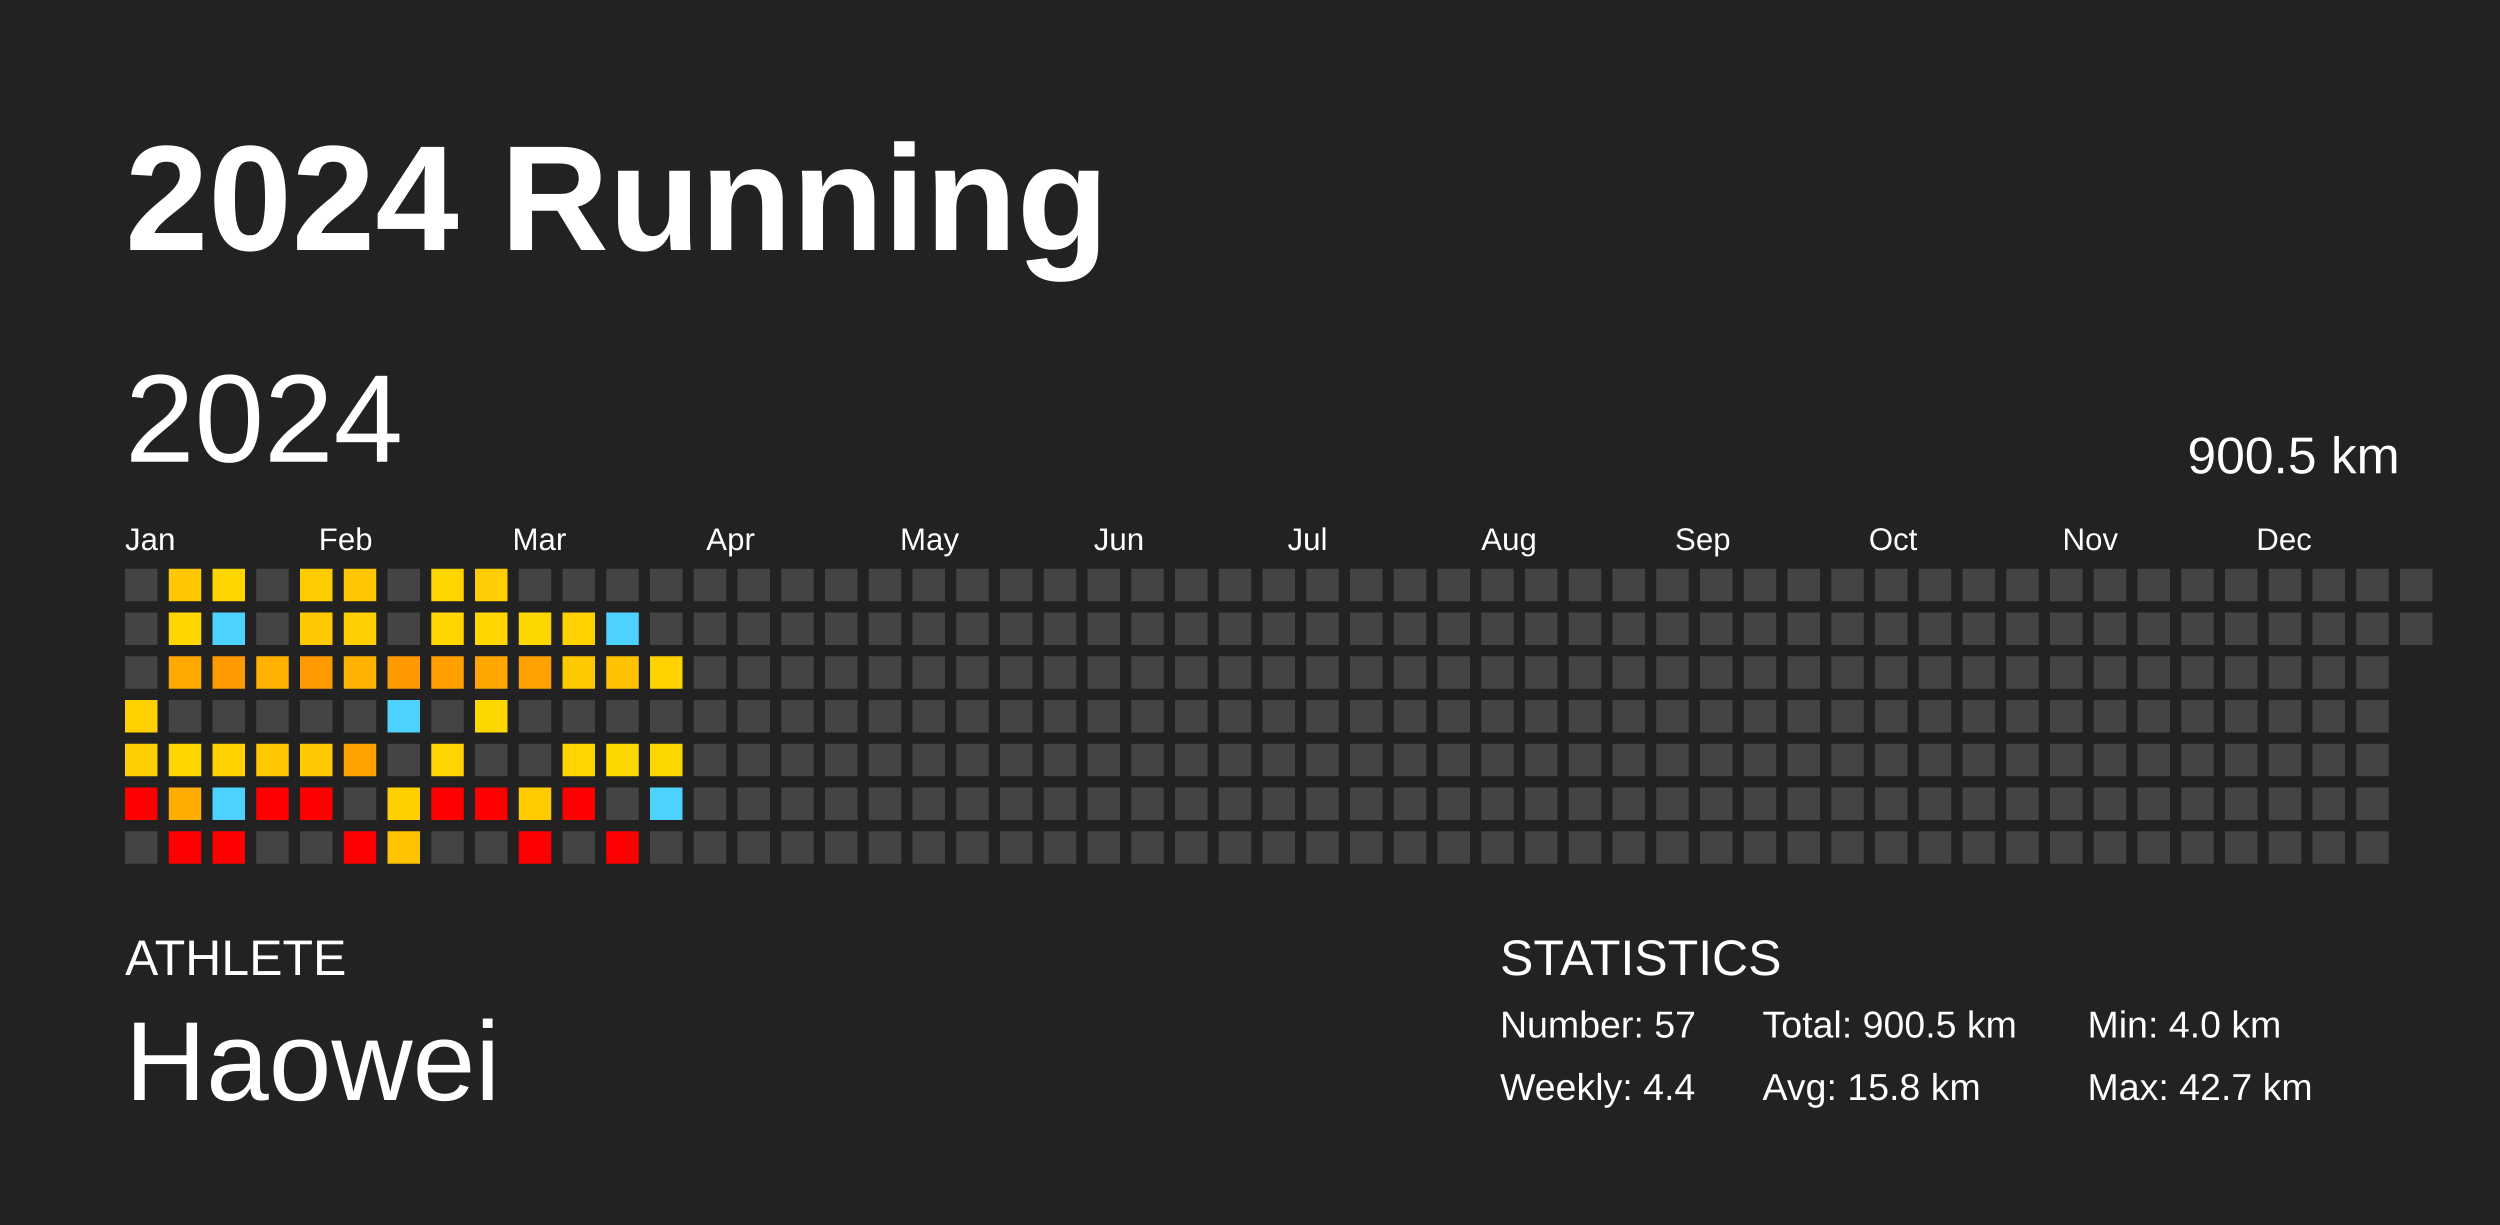
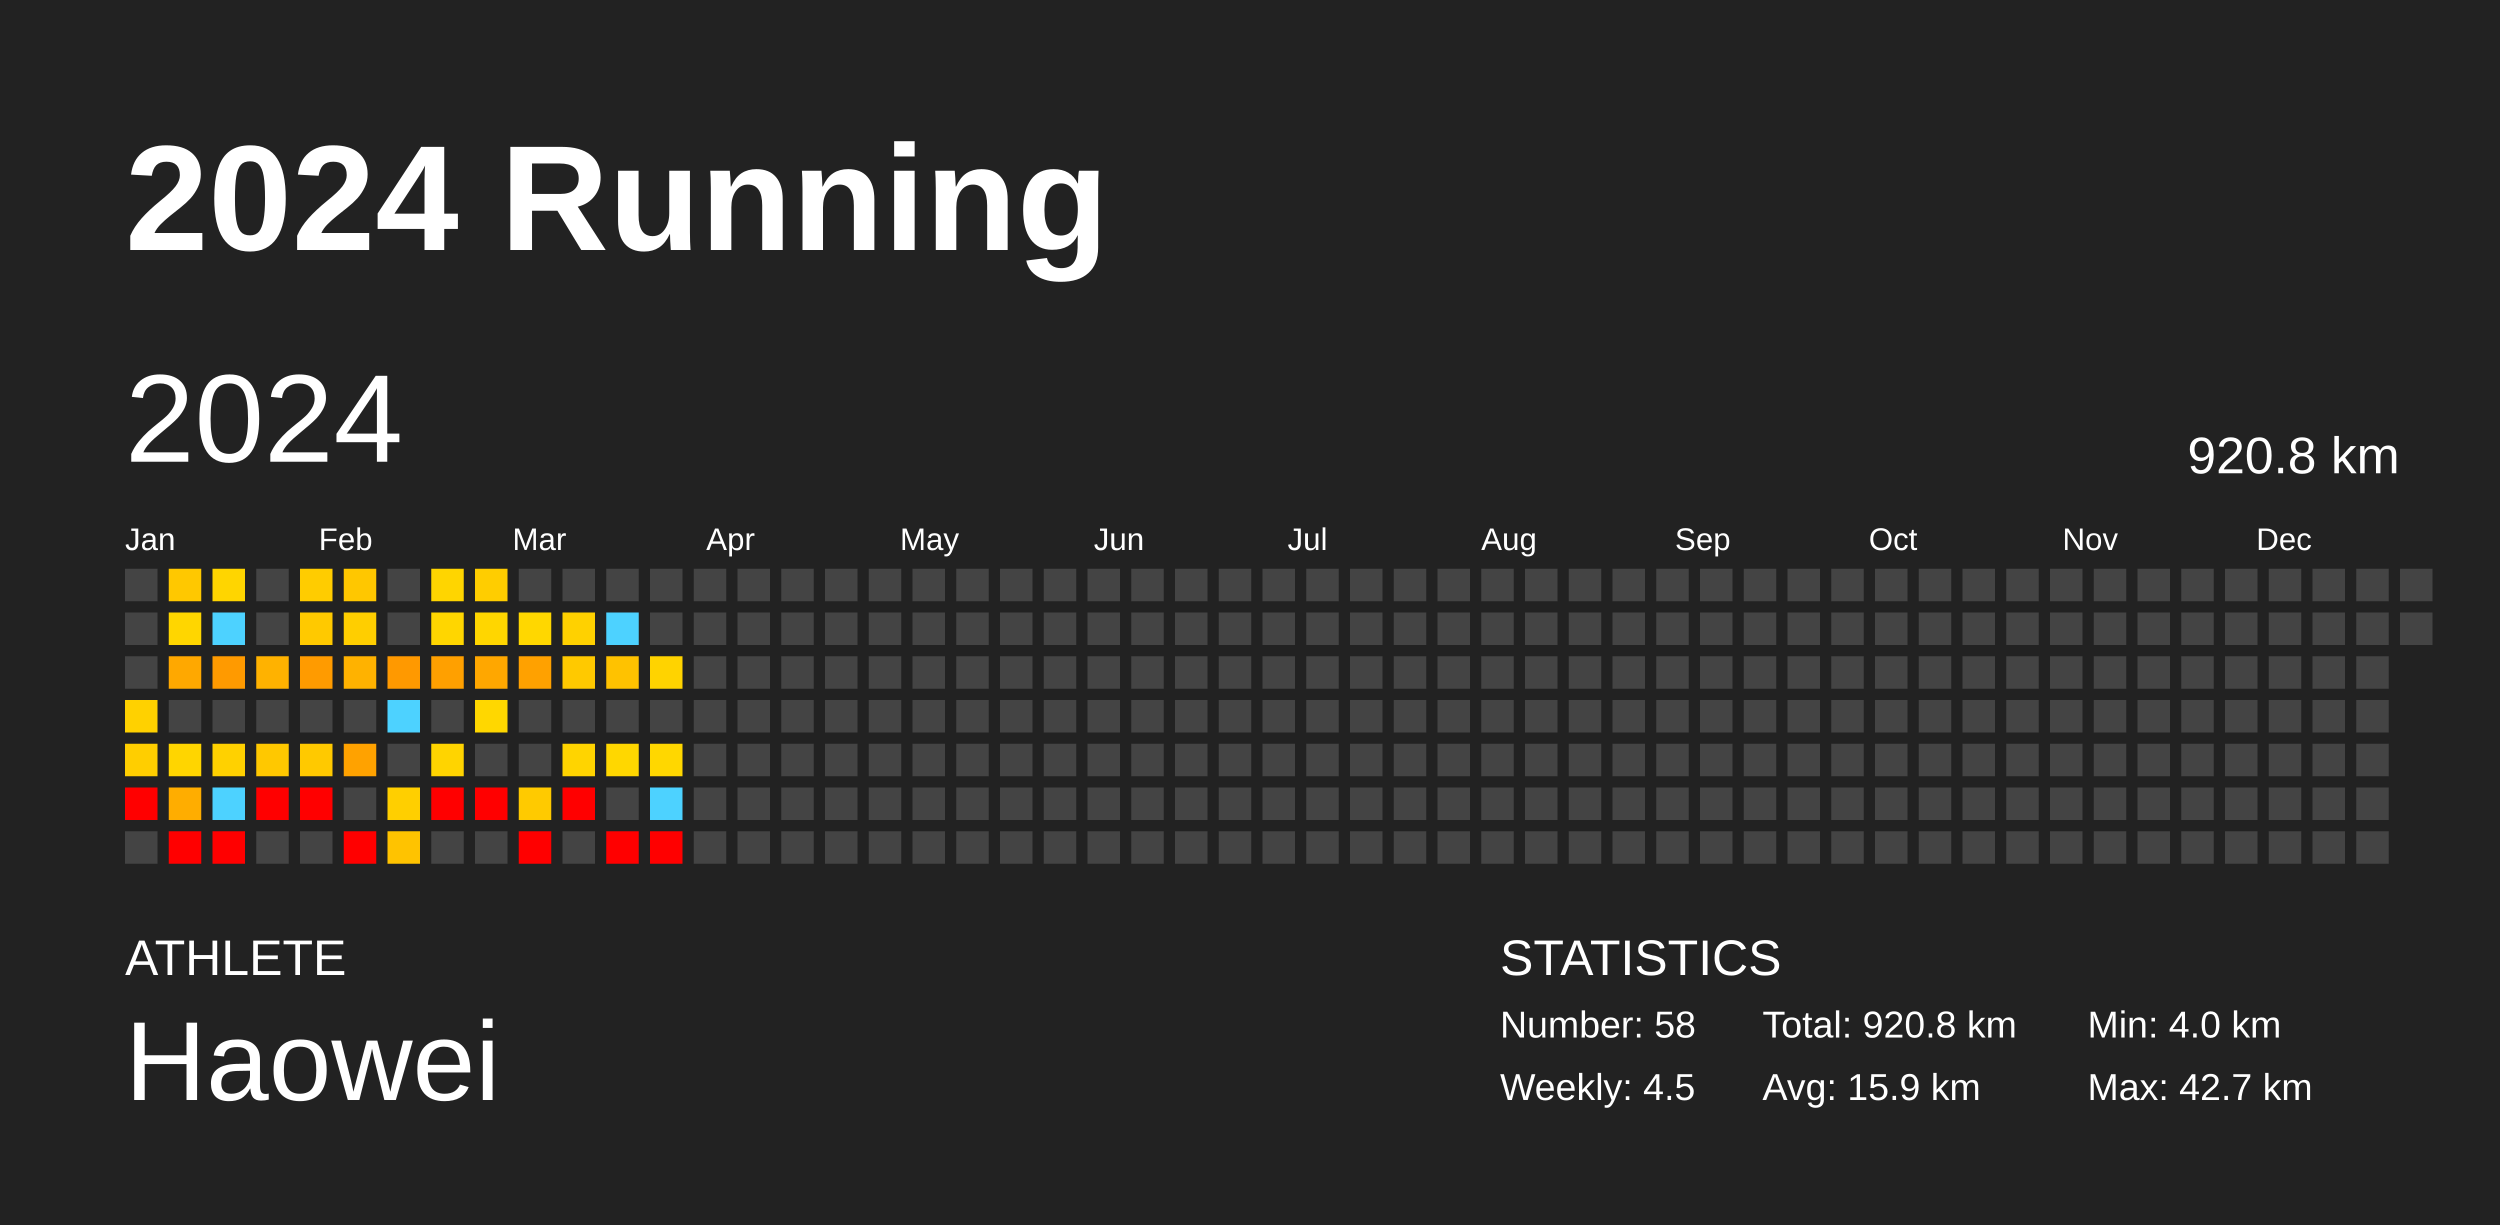
<svg xmlns="http://www.w3.org/2000/svg" baseProfile="full" height="98mm" version="1.1" viewBox="0,0,200,98" width="200mm">
  <defs />
  <rect fill="#222222" height="98" width="200" x="0" y="0" />
  <text fill="#FFFFFF" style="font-size:12px; font-family:Arial; font-weight:bold;" x="10" y="20">2024 Running</text>
  <text fill="#FFFFFF" style="font-size:4px; font-family:Arial" x="10" y="78">ATHLETE</text>
  <text fill="#FFFFFF" style="font-size:9px; font-family:Arial" x="10" y="88">Haowei</text>
  <text fill="#FFFFFF" style="font-size:4px; font-family:Arial" x="120" y="78">STATISTICS</text>
-   <text fill="#FFFFFF" style="font-size:3px; font-family:Arial" x="120" y="83">Number: 57</text>
-   <text fill="#FFFFFF" style="font-size:3px; font-family:Arial" x="120" y="88">Weekly: 4.4</text>
-   <text fill="#FFFFFF" style="font-size:3px; font-family:Arial" x="141" y="83">Total: 900.5 km</text>
-   <text fill="#FFFFFF" style="font-size:3px; font-family:Arial" x="141" y="88">Avg: 15.8 km</text>
+   <text fill="#FFFFFF" style="font-size:3px; font-family:Arial" x="120" y="83">Number: 58</text>
+   <text fill="#FFFFFF" style="font-size:3px; font-family:Arial" x="120" y="88">Weekly: 4.5</text>
+   <text fill="#FFFFFF" style="font-size:3px; font-family:Arial" x="141" y="83">Total: 920.8 km</text>
+   <text fill="#FFFFFF" style="font-size:3px; font-family:Arial" x="141" y="88">Avg: 15.9 km</text>
  <text fill="#FFFFFF" style="font-size:3px; font-family:Arial" x="167" y="83">Min: 4.0 km</text>
  <text fill="#FFFFFF" style="font-size:3px; font-family:Arial" x="167" y="88">Max: 42.7 km</text>
  <text dominant-baseline="hanging" fill="#FFFFFF" style="font-size:10.0px; font-family:Arial;" x="10" y="30">2024</text>
-   <text dominant-baseline="hanging" fill="#FFFFFF" style="font-size:4.125px; font-family:Arial;" x="175" y="35">900.5 km</text>
+   <text dominant-baseline="hanging" fill="#FFFFFF" style="font-size:4.125px; font-family:Arial;" x="175" y="35">920.8 km</text>
  <text fill="#FFFFFF" style="font-size:2.5px; font-family:Arial" x="10.0" y="44">Jan</text>
  <text fill="#FFFFFF" style="font-size:2.5px; font-family:Arial" x="25.5" y="44">Feb</text>
  <text fill="#FFFFFF" style="font-size:2.5px; font-family:Arial" x="41.0" y="44">Mar</text>
  <text fill="#FFFFFF" style="font-size:2.5px; font-family:Arial" x="56.5" y="44">Apr</text>
  <text fill="#FFFFFF" style="font-size:2.5px; font-family:Arial" x="72.0" y="44">May</text>
  <text fill="#FFFFFF" style="font-size:2.5px; font-family:Arial" x="87.5" y="44">Jun</text>
  <text fill="#FFFFFF" style="font-size:2.5px; font-family:Arial" x="103.0" y="44">Jul</text>
  <text fill="#FFFFFF" style="font-size:2.5px; font-family:Arial" x="118.5" y="44">Aug</text>
  <text fill="#FFFFFF" style="font-size:2.5px; font-family:Arial" x="134.0" y="44">Sep</text>
  <text fill="#FFFFFF" style="font-size:2.5px; font-family:Arial" x="149.5" y="44">Oct</text>
  <text fill="#FFFFFF" style="font-size:2.5px; font-family:Arial" x="165.0" y="44">Nov</text>
  <text fill="#FFFFFF" style="font-size:2.5px; font-family:Arial" x="180.5" y="44">Dec</text>
  <rect fill="#444444" height="2.6" width="2.6" x="10.0" y="45.5" />
  <rect fill="#444444" height="2.6" width="2.6" x="10.0" y="49.0" />
  <rect fill="#444444" height="2.6" width="2.6" x="10.0" y="52.5" />
  <rect fill="#ffd100" height="2.6" width="2.6" x="10.0" y="56.0" />
  <rect fill="#ffce00" height="2.6" width="2.6" x="10.0" y="59.5" />
  <rect fill="red" height="2.6" width="2.6" x="10.0" y="63.0" />
  <rect fill="#444444" height="2.6" width="2.6" x="10.0" y="66.5" />
  <rect fill="#ffc800" height="2.6" width="2.6" x="13.5" y="45.5" />
  <rect fill="#ffd600" height="2.6" width="2.6" x="13.5" y="49.0" />
  <rect fill="#ffa800" height="2.6" width="2.6" x="13.5" y="52.5" />
  <rect fill="#444444" height="2.6" width="2.6" x="13.5" y="56.0" />
  <rect fill="#ffd500" height="2.6" width="2.6" x="13.5" y="59.5" />
  <rect fill="#ffad00" height="2.6" width="2.6" x="13.5" y="63.0" />
  <rect fill="red" height="2.6" width="2.6" x="13.5" y="66.5" />
  <rect fill="#ffd500" height="2.6" width="2.6" x="17.0" y="45.5" />
  <rect fill="#4dd2ff" height="2.6" width="2.6" x="17.0" y="49.0" />
  <rect fill="#ff9a00" height="2.6" width="2.6" x="17.0" y="52.5" />
  <rect fill="#444444" height="2.6" width="2.6" x="17.0" y="56.0" />
  <rect fill="#ffd100" height="2.6" width="2.6" x="17.0" y="59.5" />
  <rect fill="#4dd2ff" height="2.6" width="2.6" x="17.0" y="63.0" />
  <rect fill="red" height="2.6" width="2.6" x="17.0" y="66.5" />
  <rect fill="#444444" height="2.6" width="2.6" x="20.5" y="45.5" />
  <rect fill="#444444" height="2.6" width="2.6" x="20.5" y="49.0" />
  <rect fill="#ffb200" height="2.6" width="2.6" x="20.5" y="52.5" />
  <rect fill="#444444" height="2.6" width="2.6" x="20.5" y="56.0" />
  <rect fill="#ffc800" height="2.6" width="2.6" x="20.5" y="59.5" />
  <rect fill="red" height="2.6" width="2.6" x="20.5" y="63.0" />
  <rect fill="#444444" height="2.6" width="2.6" x="20.5" y="66.5" />
  <rect fill="#ffcc00" height="2.6" width="2.6" x="24.0" y="45.5" />
  <rect fill="#ffc900" height="2.6" width="2.6" x="24.0" y="49.0" />
  <rect fill="#ff9b00" height="2.6" width="2.6" x="24.0" y="52.5" />
  <rect fill="#444444" height="2.6" width="2.6" x="24.0" y="56.0" />
  <rect fill="#ffc900" height="2.6" width="2.6" x="24.0" y="59.5" />
  <rect fill="red" height="2.6" width="2.6" x="24.0" y="63.0" />
  <rect fill="#444444" height="2.6" width="2.6" x="24.0" y="66.5" />
  <rect fill="#ffc700" height="2.6" width="2.6" x="27.5" y="45.5" />
  <rect fill="#ffce00" height="2.6" width="2.6" x="27.5" y="49.0" />
  <rect fill="#ffb200" height="2.6" width="2.6" x="27.5" y="52.5" />
  <rect fill="#444444" height="2.6" width="2.6" x="27.5" y="56.0" />
  <rect fill="#ffa200" height="2.6" width="2.6" x="27.5" y="59.5" />
  <rect fill="#444444" height="2.6" width="2.6" x="27.5" y="63.0" />
  <rect fill="red" height="2.6" width="2.6" x="27.5" y="66.5" />
  <rect fill="#444444" height="2.6" width="2.6" x="31.0" y="45.5" />
  <rect fill="#444444" height="2.6" width="2.6" x="31.0" y="49.0" />
  <rect fill="#ff9900" height="2.6" width="2.6" x="31.0" y="52.5" />
  <rect fill="#4dd2ff" height="2.6" width="2.6" x="31.0" y="56.0" />
  <rect fill="#444444" height="2.6" width="2.6" x="31.0" y="59.5" />
  <rect fill="#ffcf00" height="2.6" width="2.6" x="31.0" y="63.0" />
  <rect fill="#ffc300" height="2.6" width="2.6" x="31.0" y="66.5" />
  <rect fill="#ffd500" height="2.6" width="2.6" x="34.5" y="45.5" />
  <rect fill="#ffd600" height="2.6" width="2.6" x="34.5" y="49.0" />
  <rect fill="#ffa000" height="2.6" width="2.6" x="34.5" y="52.5" />
  <rect fill="#444444" height="2.6" width="2.6" x="34.5" y="56.0" />
  <rect fill="#ffd400" height="2.6" width="2.6" x="34.5" y="59.5" />
  <rect fill="red" height="2.6" width="2.6" x="34.5" y="63.0" />
  <rect fill="#444444" height="2.6" width="2.6" x="34.5" y="66.5" />
  <rect fill="#ffcd00" height="2.6" width="2.6" x="38.0" y="45.5" />
  <rect fill="#ffd600" height="2.6" width="2.6" x="38.0" y="49.0" />
  <rect fill="#ffa700" height="2.6" width="2.6" x="38.0" y="52.5" />
  <rect fill="#ffd700" height="2.6" width="2.6" x="38.0" y="56.0" />
  <rect fill="#444444" height="2.6" width="2.6" x="38.0" y="59.5" />
  <rect fill="red" height="2.6" width="2.6" x="38.0" y="63.0" />
  <rect fill="#444444" height="2.6" width="2.6" x="38.0" y="66.5" />
  <rect fill="#444444" height="2.6" width="2.6" x="41.5" y="45.5" />
  <rect fill="#ffd700" height="2.6" width="2.6" x="41.5" y="49.0" />
  <rect fill="#ffa100" height="2.6" width="2.6" x="41.5" y="52.5" />
  <rect fill="#444444" height="2.6" width="2.6" x="41.5" y="56.0" />
  <rect fill="#444444" height="2.6" width="2.6" x="41.5" y="59.5" />
  <rect fill="#ffca00" height="2.6" width="2.6" x="41.5" y="63.0" />
  <rect fill="red" height="2.6" width="2.6" x="41.5" y="66.5" />
  <rect fill="#444444" height="2.6" width="2.6" x="45.0" y="45.5" />
  <rect fill="#ffd100" height="2.6" width="2.6" x="45.0" y="49.0" />
  <rect fill="#ffc900" height="2.6" width="2.6" x="45.0" y="52.5" />
  <rect fill="#444444" height="2.6" width="2.6" x="45.0" y="56.0" />
  <rect fill="#ffd400" height="2.6" width="2.6" x="45.0" y="59.5" />
  <rect fill="red" height="2.6" width="2.6" x="45.0" y="63.0" />
  <rect fill="#444444" height="2.6" width="2.6" x="45.0" y="66.5" />
  <rect fill="#444444" height="2.6" width="2.6" x="48.5" y="45.5" />
  <rect fill="#4dd2ff" height="2.6" width="2.6" x="48.5" y="49.0" />
  <rect fill="#ffc200" height="2.6" width="2.6" x="48.5" y="52.5" />
  <rect fill="#444444" height="2.6" width="2.6" x="48.5" y="56.0" />
  <rect fill="#ffd700" height="2.6" width="2.6" x="48.5" y="59.5" />
  <rect fill="#444444" height="2.6" width="2.6" x="48.5" y="63.0" />
  <rect fill="red" height="2.6" width="2.6" x="48.5" y="66.5" />
  <rect fill="#444444" height="2.6" width="2.6" x="52.0" y="45.5" />
  <rect fill="#444444" height="2.6" width="2.6" x="52.0" y="49.0" />
  <rect fill="#ffd300" height="2.6" width="2.6" x="52.0" y="52.5" />
  <rect fill="#444444" height="2.6" width="2.6" x="52.0" y="56.0" />
  <rect fill="#ffd700" height="2.6" width="2.6" x="52.0" y="59.5" />
  <rect fill="#4dd2ff" height="2.6" width="2.6" x="52.0" y="63.0" />
-   <rect fill="#444444" height="2.6" width="2.6" x="52.0" y="66.5" />
+   <rect fill="red" height="2.6" width="2.6" x="52.0" y="66.5" />
  <rect fill="#444444" height="2.6" width="2.6" x="55.5" y="45.5" />
  <rect fill="#444444" height="2.6" width="2.6" x="55.5" y="49.0" />
  <rect fill="#444444" height="2.6" width="2.6" x="55.5" y="52.5" />
  <rect fill="#444444" height="2.6" width="2.6" x="55.5" y="56.0" />
  <rect fill="#444444" height="2.6" width="2.6" x="55.5" y="59.5" />
  <rect fill="#444444" height="2.6" width="2.6" x="55.5" y="63.0" />
  <rect fill="#444444" height="2.6" width="2.6" x="55.5" y="66.5" />
  <rect fill="#444444" height="2.6" width="2.6" x="59.0" y="45.5" />
  <rect fill="#444444" height="2.6" width="2.6" x="59.0" y="49.0" />
  <rect fill="#444444" height="2.6" width="2.6" x="59.0" y="52.5" />
  <rect fill="#444444" height="2.6" width="2.6" x="59.0" y="56.0" />
  <rect fill="#444444" height="2.6" width="2.6" x="59.0" y="59.5" />
  <rect fill="#444444" height="2.6" width="2.6" x="59.0" y="63.0" />
  <rect fill="#444444" height="2.6" width="2.6" x="59.0" y="66.5" />
  <rect fill="#444444" height="2.6" width="2.6" x="62.5" y="45.5" />
  <rect fill="#444444" height="2.6" width="2.6" x="62.5" y="49.0" />
  <rect fill="#444444" height="2.6" width="2.6" x="62.5" y="52.5" />
  <rect fill="#444444" height="2.6" width="2.6" x="62.5" y="56.0" />
  <rect fill="#444444" height="2.6" width="2.6" x="62.5" y="59.5" />
  <rect fill="#444444" height="2.6" width="2.6" x="62.5" y="63.0" />
  <rect fill="#444444" height="2.6" width="2.6" x="62.5" y="66.5" />
  <rect fill="#444444" height="2.6" width="2.6" x="66.0" y="45.5" />
  <rect fill="#444444" height="2.6" width="2.6" x="66.0" y="49.0" />
  <rect fill="#444444" height="2.6" width="2.6" x="66.0" y="52.5" />
  <rect fill="#444444" height="2.6" width="2.6" x="66.0" y="56.0" />
  <rect fill="#444444" height="2.6" width="2.6" x="66.0" y="59.5" />
  <rect fill="#444444" height="2.6" width="2.6" x="66.0" y="63.0" />
  <rect fill="#444444" height="2.6" width="2.6" x="66.0" y="66.5" />
  <rect fill="#444444" height="2.6" width="2.6" x="69.5" y="45.5" />
  <rect fill="#444444" height="2.6" width="2.6" x="69.5" y="49.0" />
  <rect fill="#444444" height="2.6" width="2.6" x="69.5" y="52.5" />
  <rect fill="#444444" height="2.6" width="2.6" x="69.5" y="56.0" />
  <rect fill="#444444" height="2.6" width="2.6" x="69.5" y="59.5" />
  <rect fill="#444444" height="2.6" width="2.6" x="69.5" y="63.0" />
  <rect fill="#444444" height="2.6" width="2.6" x="69.5" y="66.5" />
  <rect fill="#444444" height="2.6" width="2.6" x="73.0" y="45.5" />
  <rect fill="#444444" height="2.6" width="2.6" x="73.0" y="49.0" />
  <rect fill="#444444" height="2.6" width="2.6" x="73.0" y="52.5" />
  <rect fill="#444444" height="2.6" width="2.6" x="73.0" y="56.0" />
  <rect fill="#444444" height="2.6" width="2.6" x="73.0" y="59.5" />
  <rect fill="#444444" height="2.6" width="2.6" x="73.0" y="63.0" />
  <rect fill="#444444" height="2.6" width="2.6" x="73.0" y="66.5" />
  <rect fill="#444444" height="2.6" width="2.6" x="76.5" y="45.5" />
  <rect fill="#444444" height="2.6" width="2.6" x="76.5" y="49.0" />
  <rect fill="#444444" height="2.6" width="2.6" x="76.5" y="52.5" />
  <rect fill="#444444" height="2.6" width="2.6" x="76.5" y="56.0" />
  <rect fill="#444444" height="2.6" width="2.6" x="76.5" y="59.5" />
  <rect fill="#444444" height="2.6" width="2.6" x="76.5" y="63.0" />
  <rect fill="#444444" height="2.6" width="2.6" x="76.5" y="66.5" />
  <rect fill="#444444" height="2.6" width="2.6" x="80.0" y="45.5" />
  <rect fill="#444444" height="2.6" width="2.6" x="80.0" y="49.0" />
  <rect fill="#444444" height="2.6" width="2.6" x="80.0" y="52.5" />
  <rect fill="#444444" height="2.6" width="2.6" x="80.0" y="56.0" />
  <rect fill="#444444" height="2.6" width="2.6" x="80.0" y="59.5" />
  <rect fill="#444444" height="2.6" width="2.6" x="80.0" y="63.0" />
  <rect fill="#444444" height="2.6" width="2.6" x="80.0" y="66.5" />
  <rect fill="#444444" height="2.6" width="2.6" x="83.5" y="45.5" />
  <rect fill="#444444" height="2.6" width="2.6" x="83.5" y="49.0" />
  <rect fill="#444444" height="2.6" width="2.6" x="83.5" y="52.5" />
  <rect fill="#444444" height="2.6" width="2.6" x="83.5" y="56.0" />
  <rect fill="#444444" height="2.6" width="2.6" x="83.5" y="59.5" />
  <rect fill="#444444" height="2.6" width="2.6" x="83.5" y="63.0" />
  <rect fill="#444444" height="2.6" width="2.6" x="83.5" y="66.5" />
  <rect fill="#444444" height="2.6" width="2.6" x="87.0" y="45.5" />
  <rect fill="#444444" height="2.6" width="2.6" x="87.0" y="49.0" />
  <rect fill="#444444" height="2.6" width="2.6" x="87.0" y="52.5" />
  <rect fill="#444444" height="2.6" width="2.6" x="87.0" y="56.0" />
  <rect fill="#444444" height="2.6" width="2.6" x="87.0" y="59.5" />
  <rect fill="#444444" height="2.6" width="2.6" x="87.0" y="63.0" />
  <rect fill="#444444" height="2.6" width="2.6" x="87.0" y="66.5" />
  <rect fill="#444444" height="2.6" width="2.6" x="90.5" y="45.5" />
  <rect fill="#444444" height="2.6" width="2.6" x="90.5" y="49.0" />
  <rect fill="#444444" height="2.6" width="2.6" x="90.5" y="52.5" />
  <rect fill="#444444" height="2.6" width="2.6" x="90.5" y="56.0" />
  <rect fill="#444444" height="2.6" width="2.6" x="90.5" y="59.5" />
  <rect fill="#444444" height="2.6" width="2.6" x="90.5" y="63.0" />
  <rect fill="#444444" height="2.6" width="2.6" x="90.5" y="66.5" />
  <rect fill="#444444" height="2.6" width="2.6" x="94.0" y="45.5" />
  <rect fill="#444444" height="2.6" width="2.6" x="94.0" y="49.0" />
  <rect fill="#444444" height="2.6" width="2.6" x="94.0" y="52.5" />
  <rect fill="#444444" height="2.6" width="2.6" x="94.0" y="56.0" />
  <rect fill="#444444" height="2.6" width="2.6" x="94.0" y="59.5" />
  <rect fill="#444444" height="2.6" width="2.6" x="94.0" y="63.0" />
  <rect fill="#444444" height="2.6" width="2.6" x="94.0" y="66.5" />
  <rect fill="#444444" height="2.6" width="2.6" x="97.5" y="45.5" />
  <rect fill="#444444" height="2.6" width="2.6" x="97.5" y="49.0" />
  <rect fill="#444444" height="2.6" width="2.6" x="97.5" y="52.5" />
  <rect fill="#444444" height="2.6" width="2.6" x="97.5" y="56.0" />
  <rect fill="#444444" height="2.6" width="2.6" x="97.5" y="59.5" />
  <rect fill="#444444" height="2.6" width="2.6" x="97.5" y="63.0" />
  <rect fill="#444444" height="2.6" width="2.6" x="97.5" y="66.5" />
  <rect fill="#444444" height="2.6" width="2.6" x="101.0" y="45.5" />
  <rect fill="#444444" height="2.6" width="2.6" x="101.0" y="49.0" />
  <rect fill="#444444" height="2.6" width="2.6" x="101.0" y="52.5" />
  <rect fill="#444444" height="2.6" width="2.6" x="101.0" y="56.0" />
  <rect fill="#444444" height="2.6" width="2.6" x="101.0" y="59.5" />
  <rect fill="#444444" height="2.6" width="2.6" x="101.0" y="63.0" />
  <rect fill="#444444" height="2.6" width="2.6" x="101.0" y="66.5" />
  <rect fill="#444444" height="2.6" width="2.6" x="104.5" y="45.5" />
  <rect fill="#444444" height="2.6" width="2.6" x="104.5" y="49.0" />
  <rect fill="#444444" height="2.6" width="2.6" x="104.5" y="52.5" />
  <rect fill="#444444" height="2.6" width="2.6" x="104.5" y="56.0" />
  <rect fill="#444444" height="2.6" width="2.6" x="104.5" y="59.5" />
  <rect fill="#444444" height="2.6" width="2.6" x="104.5" y="63.0" />
  <rect fill="#444444" height="2.6" width="2.6" x="104.5" y="66.5" />
  <rect fill="#444444" height="2.6" width="2.6" x="108.0" y="45.5" />
  <rect fill="#444444" height="2.6" width="2.6" x="108.0" y="49.0" />
  <rect fill="#444444" height="2.6" width="2.6" x="108.0" y="52.5" />
  <rect fill="#444444" height="2.6" width="2.6" x="108.0" y="56.0" />
  <rect fill="#444444" height="2.6" width="2.6" x="108.0" y="59.5" />
  <rect fill="#444444" height="2.6" width="2.6" x="108.0" y="63.0" />
  <rect fill="#444444" height="2.6" width="2.6" x="108.0" y="66.5" />
  <rect fill="#444444" height="2.6" width="2.6" x="111.5" y="45.5" />
  <rect fill="#444444" height="2.6" width="2.6" x="111.5" y="49.0" />
  <rect fill="#444444" height="2.6" width="2.6" x="111.5" y="52.5" />
  <rect fill="#444444" height="2.6" width="2.6" x="111.5" y="56.0" />
  <rect fill="#444444" height="2.6" width="2.6" x="111.5" y="59.5" />
  <rect fill="#444444" height="2.6" width="2.6" x="111.5" y="63.0" />
  <rect fill="#444444" height="2.6" width="2.6" x="111.5" y="66.5" />
  <rect fill="#444444" height="2.6" width="2.6" x="115.0" y="45.5" />
  <rect fill="#444444" height="2.6" width="2.6" x="115.0" y="49.0" />
  <rect fill="#444444" height="2.6" width="2.6" x="115.0" y="52.5" />
  <rect fill="#444444" height="2.6" width="2.6" x="115.0" y="56.0" />
  <rect fill="#444444" height="2.6" width="2.6" x="115.0" y="59.5" />
  <rect fill="#444444" height="2.6" width="2.6" x="115.0" y="63.0" />
  <rect fill="#444444" height="2.6" width="2.6" x="115.0" y="66.5" />
  <rect fill="#444444" height="2.6" width="2.6" x="118.5" y="45.5" />
  <rect fill="#444444" height="2.6" width="2.6" x="118.5" y="49.0" />
  <rect fill="#444444" height="2.6" width="2.6" x="118.5" y="52.5" />
  <rect fill="#444444" height="2.6" width="2.6" x="118.5" y="56.0" />
  <rect fill="#444444" height="2.6" width="2.6" x="118.5" y="59.5" />
  <rect fill="#444444" height="2.6" width="2.6" x="118.5" y="63.0" />
  <rect fill="#444444" height="2.6" width="2.6" x="118.5" y="66.5" />
  <rect fill="#444444" height="2.6" width="2.6" x="122.0" y="45.5" />
  <rect fill="#444444" height="2.6" width="2.6" x="122.0" y="49.0" />
  <rect fill="#444444" height="2.6" width="2.6" x="122.0" y="52.5" />
  <rect fill="#444444" height="2.6" width="2.6" x="122.0" y="56.0" />
  <rect fill="#444444" height="2.6" width="2.6" x="122.0" y="59.5" />
  <rect fill="#444444" height="2.6" width="2.6" x="122.0" y="63.0" />
  <rect fill="#444444" height="2.6" width="2.6" x="122.0" y="66.5" />
  <rect fill="#444444" height="2.6" width="2.6" x="125.5" y="45.5" />
  <rect fill="#444444" height="2.6" width="2.6" x="125.5" y="49.0" />
  <rect fill="#444444" height="2.6" width="2.6" x="125.5" y="52.5" />
  <rect fill="#444444" height="2.6" width="2.6" x="125.5" y="56.0" />
  <rect fill="#444444" height="2.6" width="2.6" x="125.5" y="59.5" />
  <rect fill="#444444" height="2.6" width="2.6" x="125.5" y="63.0" />
  <rect fill="#444444" height="2.6" width="2.6" x="125.5" y="66.5" />
  <rect fill="#444444" height="2.6" width="2.6" x="129.0" y="45.5" />
  <rect fill="#444444" height="2.6" width="2.6" x="129.0" y="49.0" />
  <rect fill="#444444" height="2.6" width="2.6" x="129.0" y="52.5" />
  <rect fill="#444444" height="2.6" width="2.6" x="129.0" y="56.0" />
  <rect fill="#444444" height="2.6" width="2.6" x="129.0" y="59.5" />
  <rect fill="#444444" height="2.6" width="2.6" x="129.0" y="63.0" />
  <rect fill="#444444" height="2.6" width="2.6" x="129.0" y="66.5" />
  <rect fill="#444444" height="2.6" width="2.6" x="132.5" y="45.5" />
  <rect fill="#444444" height="2.6" width="2.6" x="132.5" y="49.0" />
  <rect fill="#444444" height="2.6" width="2.6" x="132.5" y="52.5" />
  <rect fill="#444444" height="2.6" width="2.6" x="132.5" y="56.0" />
  <rect fill="#444444" height="2.6" width="2.6" x="132.5" y="59.5" />
  <rect fill="#444444" height="2.6" width="2.6" x="132.5" y="63.0" />
  <rect fill="#444444" height="2.6" width="2.6" x="132.5" y="66.5" />
  <rect fill="#444444" height="2.6" width="2.6" x="136.0" y="45.5" />
  <rect fill="#444444" height="2.6" width="2.6" x="136.0" y="49.0" />
  <rect fill="#444444" height="2.6" width="2.6" x="136.0" y="52.5" />
  <rect fill="#444444" height="2.6" width="2.6" x="136.0" y="56.0" />
  <rect fill="#444444" height="2.6" width="2.6" x="136.0" y="59.5" />
  <rect fill="#444444" height="2.6" width="2.6" x="136.0" y="63.0" />
  <rect fill="#444444" height="2.6" width="2.6" x="136.0" y="66.5" />
  <rect fill="#444444" height="2.6" width="2.6" x="139.5" y="45.5" />
  <rect fill="#444444" height="2.6" width="2.6" x="139.5" y="49.0" />
  <rect fill="#444444" height="2.6" width="2.6" x="139.5" y="52.5" />
  <rect fill="#444444" height="2.6" width="2.6" x="139.5" y="56.0" />
  <rect fill="#444444" height="2.6" width="2.6" x="139.5" y="59.5" />
  <rect fill="#444444" height="2.6" width="2.6" x="139.5" y="63.0" />
  <rect fill="#444444" height="2.6" width="2.6" x="139.5" y="66.5" />
  <rect fill="#444444" height="2.6" width="2.6" x="143.0" y="45.5" />
  <rect fill="#444444" height="2.6" width="2.6" x="143.0" y="49.0" />
  <rect fill="#444444" height="2.6" width="2.6" x="143.0" y="52.5" />
  <rect fill="#444444" height="2.6" width="2.6" x="143.0" y="56.0" />
  <rect fill="#444444" height="2.6" width="2.6" x="143.0" y="59.5" />
  <rect fill="#444444" height="2.6" width="2.6" x="143.0" y="63.0" />
  <rect fill="#444444" height="2.6" width="2.6" x="143.0" y="66.5" />
  <rect fill="#444444" height="2.6" width="2.6" x="146.5" y="45.5" />
  <rect fill="#444444" height="2.6" width="2.6" x="146.5" y="49.0" />
  <rect fill="#444444" height="2.6" width="2.6" x="146.5" y="52.5" />
  <rect fill="#444444" height="2.6" width="2.6" x="146.5" y="56.0" />
  <rect fill="#444444" height="2.6" width="2.6" x="146.5" y="59.5" />
  <rect fill="#444444" height="2.6" width="2.6" x="146.5" y="63.0" />
  <rect fill="#444444" height="2.6" width="2.6" x="146.5" y="66.5" />
  <rect fill="#444444" height="2.6" width="2.6" x="150.0" y="45.5" />
  <rect fill="#444444" height="2.6" width="2.6" x="150.0" y="49.0" />
  <rect fill="#444444" height="2.6" width="2.6" x="150.0" y="52.5" />
  <rect fill="#444444" height="2.6" width="2.6" x="150.0" y="56.0" />
  <rect fill="#444444" height="2.6" width="2.6" x="150.0" y="59.5" />
  <rect fill="#444444" height="2.6" width="2.6" x="150.0" y="63.0" />
  <rect fill="#444444" height="2.6" width="2.6" x="150.0" y="66.5" />
  <rect fill="#444444" height="2.6" width="2.6" x="153.5" y="45.5" />
  <rect fill="#444444" height="2.6" width="2.6" x="153.5" y="49.0" />
  <rect fill="#444444" height="2.6" width="2.6" x="153.5" y="52.5" />
  <rect fill="#444444" height="2.6" width="2.6" x="153.5" y="56.0" />
  <rect fill="#444444" height="2.6" width="2.6" x="153.5" y="59.5" />
  <rect fill="#444444" height="2.6" width="2.6" x="153.5" y="63.0" />
  <rect fill="#444444" height="2.6" width="2.6" x="153.5" y="66.5" />
  <rect fill="#444444" height="2.6" width="2.6" x="157.0" y="45.5" />
  <rect fill="#444444" height="2.6" width="2.6" x="157.0" y="49.0" />
  <rect fill="#444444" height="2.6" width="2.6" x="157.0" y="52.5" />
  <rect fill="#444444" height="2.6" width="2.6" x="157.0" y="56.0" />
  <rect fill="#444444" height="2.6" width="2.6" x="157.0" y="59.5" />
  <rect fill="#444444" height="2.6" width="2.6" x="157.0" y="63.0" />
  <rect fill="#444444" height="2.6" width="2.6" x="157.0" y="66.5" />
  <rect fill="#444444" height="2.6" width="2.6" x="160.5" y="45.5" />
  <rect fill="#444444" height="2.6" width="2.6" x="160.5" y="49.0" />
  <rect fill="#444444" height="2.6" width="2.6" x="160.5" y="52.5" />
  <rect fill="#444444" height="2.6" width="2.6" x="160.5" y="56.0" />
  <rect fill="#444444" height="2.6" width="2.6" x="160.5" y="59.5" />
  <rect fill="#444444" height="2.6" width="2.6" x="160.5" y="63.0" />
  <rect fill="#444444" height="2.6" width="2.6" x="160.5" y="66.5" />
  <rect fill="#444444" height="2.6" width="2.6" x="164.0" y="45.5" />
  <rect fill="#444444" height="2.6" width="2.6" x="164.0" y="49.0" />
  <rect fill="#444444" height="2.6" width="2.6" x="164.0" y="52.5" />
  <rect fill="#444444" height="2.6" width="2.6" x="164.0" y="56.0" />
  <rect fill="#444444" height="2.6" width="2.6" x="164.0" y="59.5" />
  <rect fill="#444444" height="2.6" width="2.6" x="164.0" y="63.0" />
  <rect fill="#444444" height="2.6" width="2.6" x="164.0" y="66.5" />
  <rect fill="#444444" height="2.6" width="2.6" x="167.5" y="45.5" />
  <rect fill="#444444" height="2.6" width="2.6" x="167.5" y="49.0" />
  <rect fill="#444444" height="2.6" width="2.6" x="167.5" y="52.5" />
  <rect fill="#444444" height="2.6" width="2.6" x="167.5" y="56.0" />
  <rect fill="#444444" height="2.6" width="2.6" x="167.5" y="59.5" />
  <rect fill="#444444" height="2.6" width="2.6" x="167.5" y="63.0" />
  <rect fill="#444444" height="2.6" width="2.6" x="167.5" y="66.5" />
  <rect fill="#444444" height="2.6" width="2.6" x="171.0" y="45.5" />
  <rect fill="#444444" height="2.6" width="2.6" x="171.0" y="49.0" />
  <rect fill="#444444" height="2.6" width="2.6" x="171.0" y="52.5" />
  <rect fill="#444444" height="2.6" width="2.6" x="171.0" y="56.0" />
  <rect fill="#444444" height="2.6" width="2.6" x="171.0" y="59.5" />
  <rect fill="#444444" height="2.6" width="2.6" x="171.0" y="63.0" />
  <rect fill="#444444" height="2.6" width="2.6" x="171.0" y="66.5" />
  <rect fill="#444444" height="2.6" width="2.6" x="174.5" y="45.5" />
  <rect fill="#444444" height="2.6" width="2.6" x="174.5" y="49.0" />
  <rect fill="#444444" height="2.6" width="2.6" x="174.5" y="52.5" />
  <rect fill="#444444" height="2.6" width="2.6" x="174.5" y="56.0" />
  <rect fill="#444444" height="2.6" width="2.6" x="174.5" y="59.5" />
  <rect fill="#444444" height="2.6" width="2.6" x="174.5" y="63.0" />
  <rect fill="#444444" height="2.6" width="2.6" x="174.5" y="66.5" />
  <rect fill="#444444" height="2.6" width="2.6" x="178.0" y="45.5" />
  <rect fill="#444444" height="2.6" width="2.6" x="178.0" y="49.0" />
  <rect fill="#444444" height="2.6" width="2.6" x="178.0" y="52.5" />
  <rect fill="#444444" height="2.6" width="2.6" x="178.0" y="56.0" />
  <rect fill="#444444" height="2.6" width="2.6" x="178.0" y="59.5" />
  <rect fill="#444444" height="2.6" width="2.6" x="178.0" y="63.0" />
  <rect fill="#444444" height="2.6" width="2.6" x="178.0" y="66.5" />
  <rect fill="#444444" height="2.6" width="2.6" x="181.5" y="45.5" />
  <rect fill="#444444" height="2.6" width="2.6" x="181.5" y="49.0" />
  <rect fill="#444444" height="2.6" width="2.6" x="181.5" y="52.5" />
  <rect fill="#444444" height="2.6" width="2.6" x="181.5" y="56.0" />
  <rect fill="#444444" height="2.6" width="2.6" x="181.5" y="59.5" />
  <rect fill="#444444" height="2.6" width="2.6" x="181.5" y="63.0" />
  <rect fill="#444444" height="2.6" width="2.6" x="181.5" y="66.5" />
  <rect fill="#444444" height="2.6" width="2.6" x="185.0" y="45.5" />
  <rect fill="#444444" height="2.6" width="2.6" x="185.0" y="49.0" />
  <rect fill="#444444" height="2.6" width="2.6" x="185.0" y="52.5" />
  <rect fill="#444444" height="2.6" width="2.6" x="185.0" y="56.0" />
  <rect fill="#444444" height="2.6" width="2.6" x="185.0" y="59.5" />
  <rect fill="#444444" height="2.6" width="2.6" x="185.0" y="63.0" />
  <rect fill="#444444" height="2.6" width="2.6" x="185.0" y="66.5" />
  <rect fill="#444444" height="2.6" width="2.6" x="188.5" y="45.5" />
  <rect fill="#444444" height="2.6" width="2.6" x="188.5" y="49.0" />
  <rect fill="#444444" height="2.6" width="2.6" x="188.5" y="52.5" />
  <rect fill="#444444" height="2.6" width="2.6" x="188.5" y="56.0" />
  <rect fill="#444444" height="2.6" width="2.6" x="188.5" y="59.5" />
  <rect fill="#444444" height="2.6" width="2.6" x="188.5" y="63.0" />
  <rect fill="#444444" height="2.6" width="2.6" x="188.5" y="66.5" />
  <rect fill="#444444" height="2.6" width="2.6" x="192.0" y="45.5" />
  <rect fill="#444444" height="2.6" width="2.6" x="192.0" y="49.0" />
</svg>
